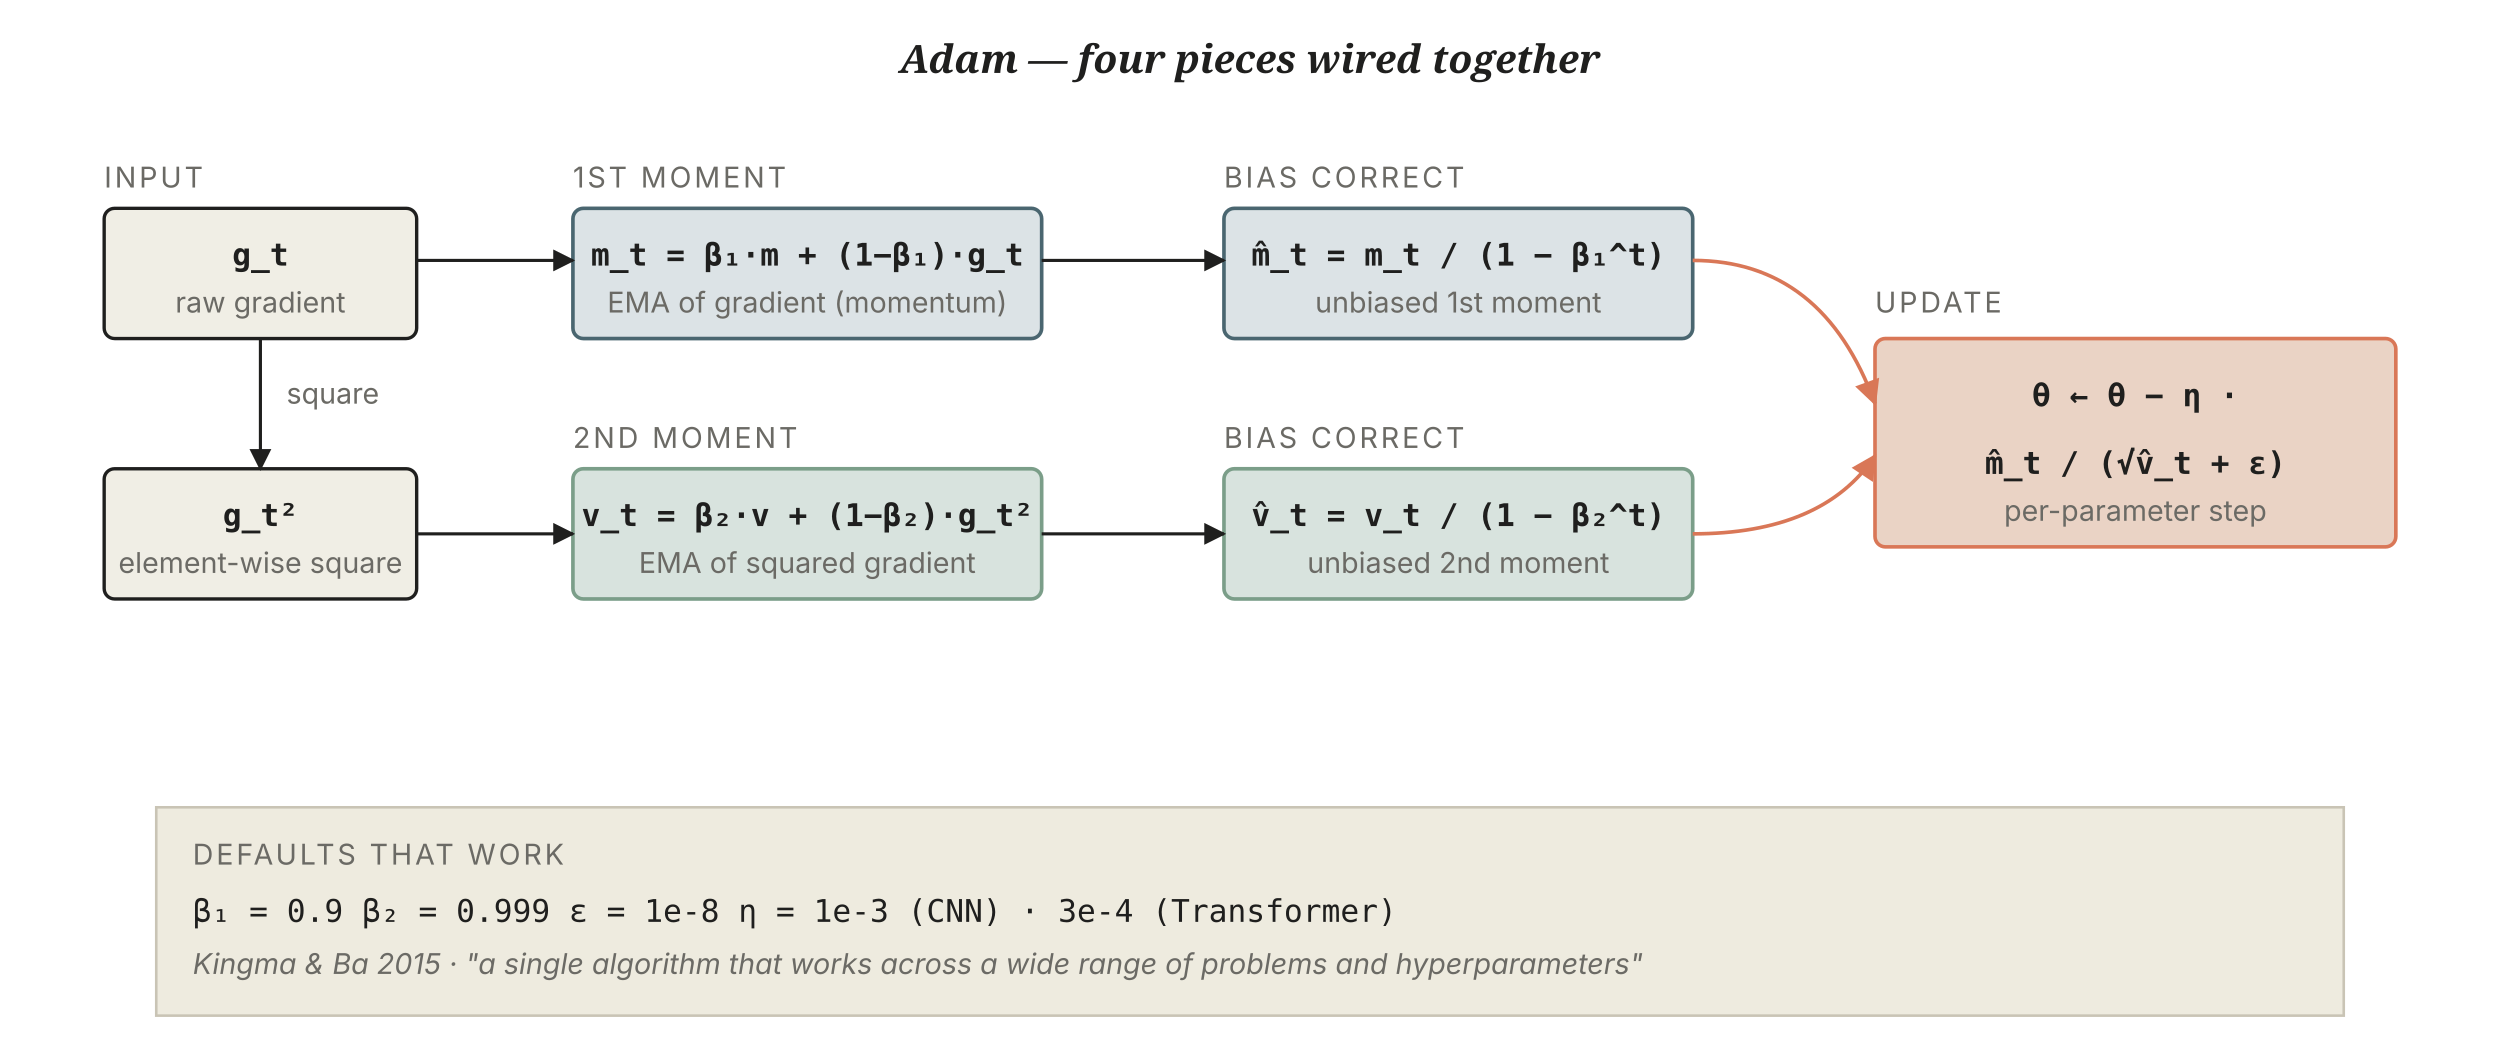
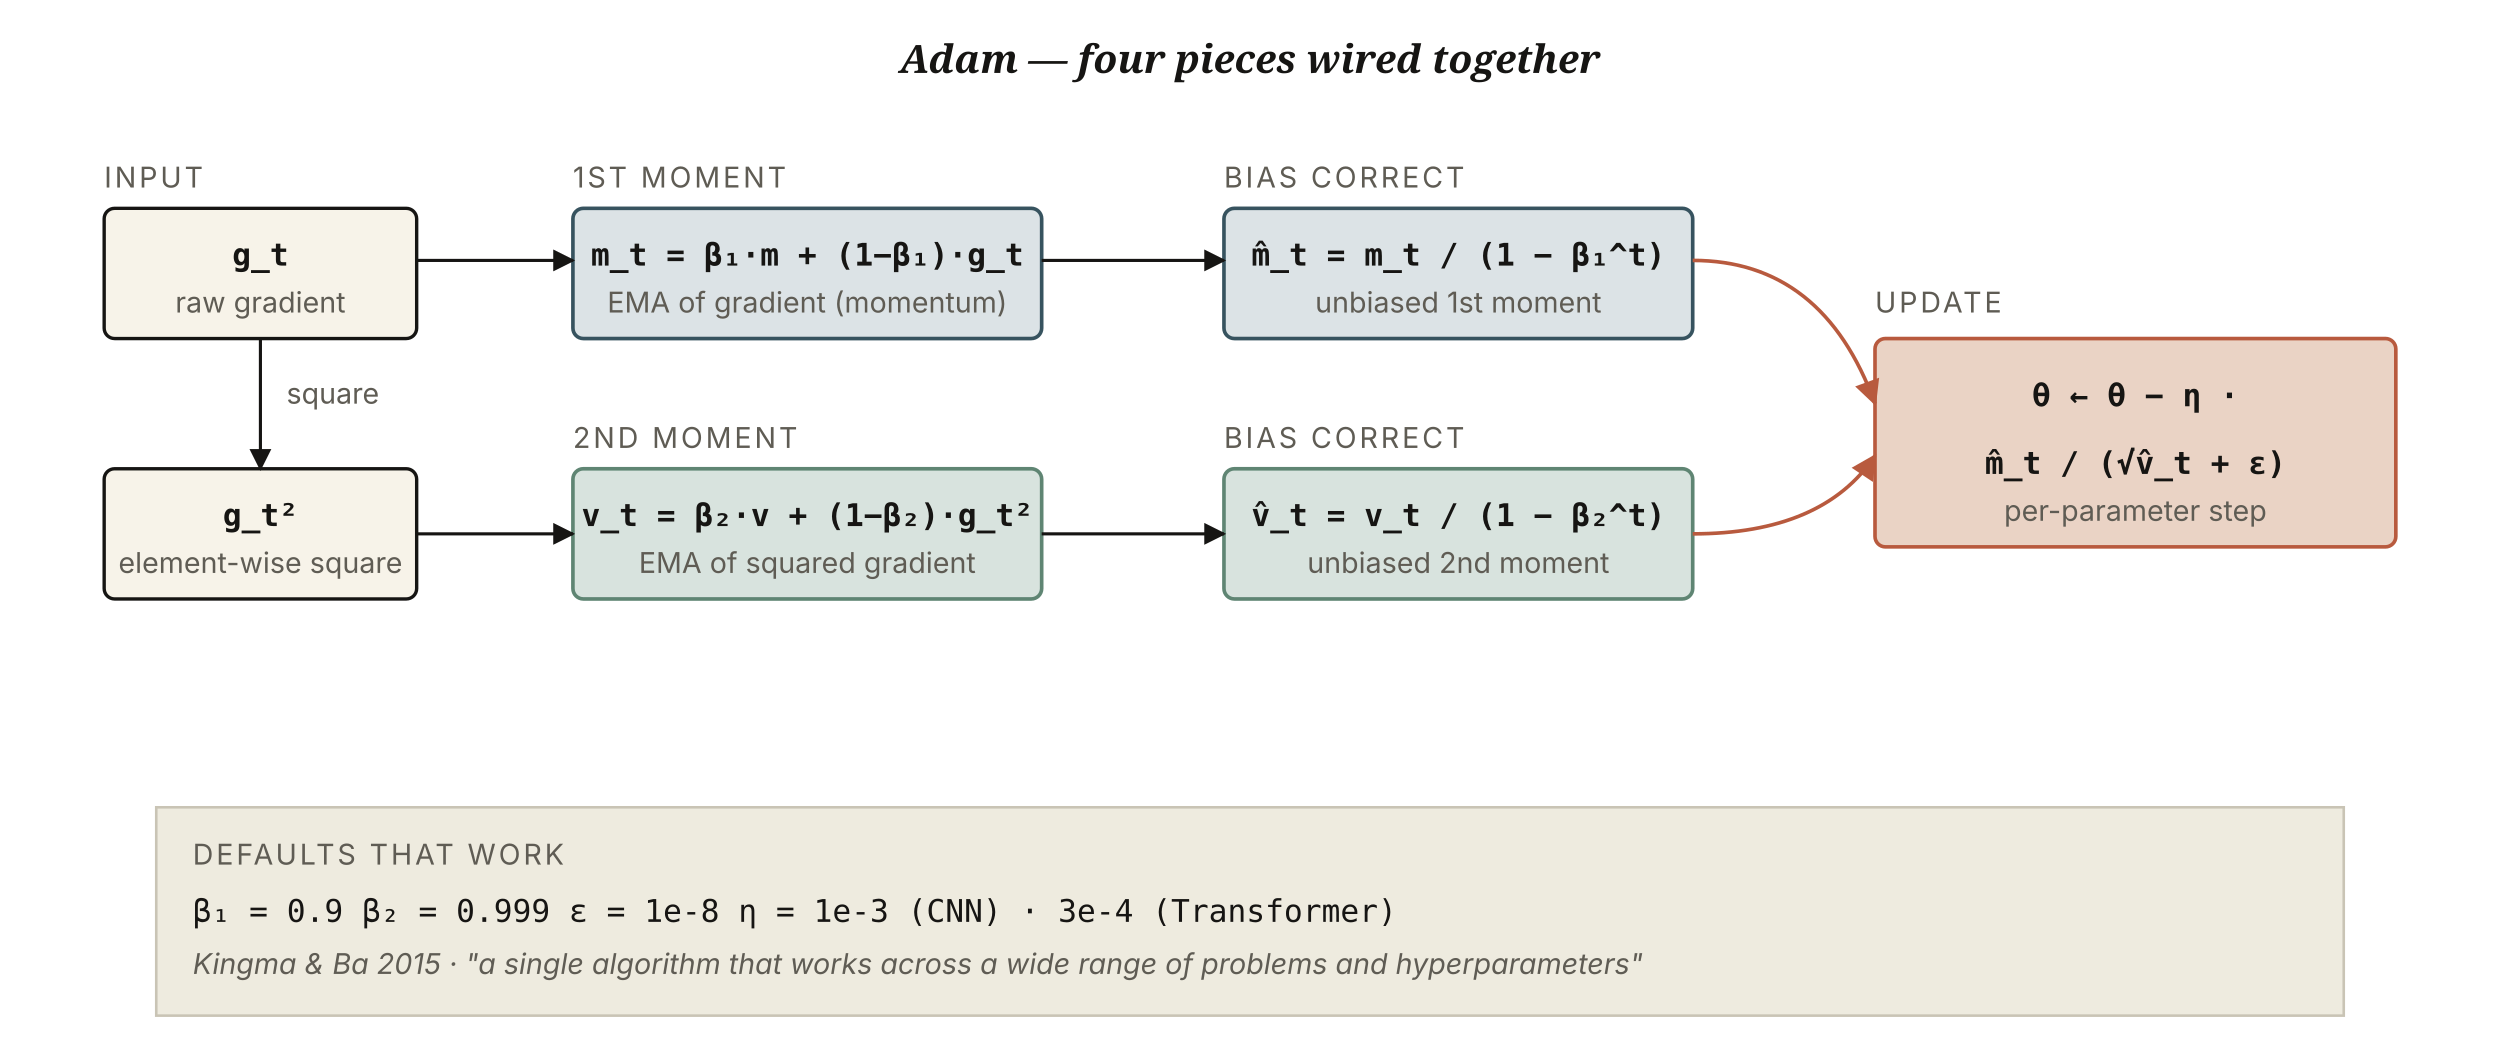
- <svg xmlns="http://www.w3.org/2000/svg" viewBox="0 0 960 400" font-family="Fraunces, Georgia, serif">
+ <svg xmlns="http://www.w3.org/2000/svg" viewBox="0 0 960 400" font-family="EB Garamond, Georgia, serif">
  <defs>
    <style>
-       .box   { fill:#F0EEE5; stroke:#1F1F1E; stroke-width:1.3; rx:4; ry:4; }
-       .box-m { fill:#DCE3E6; stroke:#4A6670; stroke-width:1.4; rx:4; ry:4; }
-       .box-v { fill:#D8E3DE; stroke:#7B9E89; stroke-width:1.4; rx:4; ry:4; }
-       .box-u { fill:#EAD3C5; stroke:#D97757; stroke-width:1.4; rx:4; ry:4; }
-       .ink   { stroke:#1F1F1E; fill:none; stroke-width:1.2; }
-       .acc   { stroke:#D97757; fill:none; stroke-width:1.4; }
-       .mono  { font-family:'JetBrains Mono', monospace; font-size:12px; fill:#1F1F1E; }
-       .mono-b{ font-family:'JetBrains Mono', monospace; font-size:12px; fill:#1F1F1E; font-weight:600; }
-       .mut   { fill:#6B6A65; font-size:11px; font-family:Inter, sans-serif; }
-       .ttl   { fill:#1F1F1E; font-size:15px; font-weight:600; font-style:italic; }
-       .tag   { fill:#6B6A65; font-size:11px; letter-spacing:0.1em; text-transform:uppercase; font-family:Inter, sans-serif; }
+       .box   { fill:#F7F3E9; stroke:#161513; stroke-width:1.3; rx:4; ry:4; }
+       .box-m { fill:#DCE3E6; stroke:#37535F; stroke-width:1.4; rx:4; ry:4; }
+       .box-v { fill:#D8E3DE; stroke:#5F8573; stroke-width:1.4; rx:4; ry:4; }
+       .box-u { fill:#EAD3C5; stroke:#B85A3E; stroke-width:1.4; rx:4; ry:4; }
+       .ink   { stroke:#161513; fill:none; stroke-width:1.2; }
+       .acc   { stroke:#B85A3E; fill:none; stroke-width:1.4; }
+       .mono  { font-family:'JetBrains Mono', monospace; font-size:12px; fill:#161513; }
+       .mono-b{ font-family:'JetBrains Mono', monospace; font-size:12px; fill:#161513; font-weight:600; }
+       .mut   { fill:#5F5C54; font-size:11px; font-family:Inter, sans-serif; }
+       .ttl   { fill:#161513; font-size:15px; font-weight:600; font-style:italic; }
+       .tag   { fill:#5F5C54; font-size:11px; letter-spacing:0.1em; text-transform:uppercase; font-family:Inter, sans-serif; }
    </style>
    <marker id="ac-a" viewBox="0 0 10 10" refX="9" refY="5" markerWidth="7" markerHeight="7" orient="auto">
-       <path d="M0,0 L10,5 L0,10 z" fill="#1F1F1E" />
+       <path d="M0,0 L10,5 L0,10 z" fill="#161513" />
    </marker>
    <marker id="ac-b" viewBox="0 0 10 10" refX="9" refY="5" markerWidth="7" markerHeight="7" orient="auto">
-       <path d="M0,0 L10,5 L0,10 z" fill="#D97757" />
+       <path d="M0,0 L10,5 L0,10 z" fill="#B85A3E" />
    </marker>
  </defs>
  <text x="480" y="28" text-anchor="middle" class="ttl">Adam — four pieces wired together</text>
  <g transform="translate(40, 80)">
    <text x="0" y="-8" class="tag">INPUT</text>
    <rect class="box" x="0" y="0" width="120" height="50" />
    <text x="60" y="22" text-anchor="middle" class="mono-b">g_t</text>
    <text x="60" y="40" text-anchor="middle" class="mut">raw gradient</text>
  </g>
  <g transform="translate(40, 180)">
    <rect class="box" x="0" y="0" width="120" height="50" />
    <text x="60" y="22" text-anchor="middle" class="mono-b">g_t²</text>
    <text x="60" y="40" text-anchor="middle" class="mut">element-wise square</text>
  </g>
  <line x1="100" y1="130" x2="100" y2="180" class="ink" marker-end="url(#ac-a)" />
  <text x="110" y="155" class="mut">square</text>
  <g transform="translate(220, 80)">
-     <text x="0" y="-8" class="tag" fill="#4A6670">1ST MOMENT</text>
+     <text x="0" y="-8" class="tag" fill="#37535F">1ST MOMENT</text>
    <rect class="box-m" x="0" y="0" width="180" height="50" />
-     <text x="90" y="22" text-anchor="middle" class="mono-b" fill="#4A6670">m_t = β₁·m + (1−β₁)·g_t</text>
-     <text x="90" y="40" text-anchor="middle" class="mut" fill="#4A6670">EMA of gradient (momentum)</text>
+     <text x="90" y="22" text-anchor="middle" class="mono-b" fill="#37535F">m_t = β₁·m + (1−β₁)·g_t</text>
+     <text x="90" y="40" text-anchor="middle" class="mut" fill="#37535F">EMA of gradient (momentum)</text>
  </g>
  <g transform="translate(220, 180)">
-     <text x="0" y="-8" class="tag" fill="#7B9E89">2ND MOMENT</text>
+     <text x="0" y="-8" class="tag" fill="#5F8573">2ND MOMENT</text>
    <rect class="box-v" x="0" y="0" width="180" height="50" />
-     <text x="90" y="22" text-anchor="middle" class="mono-b" fill="#7B9E89">v_t = β₂·v + (1−β₂)·g_t²</text>
-     <text x="90" y="40" text-anchor="middle" class="mut" fill="#7B9E89">EMA of squared gradient</text>
+     <text x="90" y="22" text-anchor="middle" class="mono-b" fill="#5F8573">v_t = β₂·v + (1−β₂)·g_t²</text>
+     <text x="90" y="40" text-anchor="middle" class="mut" fill="#5F8573">EMA of squared gradient</text>
  </g>
  <line x1="160" y1="100" x2="220" y2="100" class="ink" marker-end="url(#ac-a)" />
  <line x1="160" y1="205" x2="220" y2="205" class="ink" marker-end="url(#ac-a)" />
  <g transform="translate(470, 80)">
    <text x="0" y="-8" class="tag">BIAS CORRECT</text>
    <rect class="box-m" x="0" y="0" width="180" height="50" />
-     <text x="90" y="22" text-anchor="middle" class="mono-b" fill="#4A6670">m̂_t = m_t / (1 − β₁^t)</text>
-     <text x="90" y="40" text-anchor="middle" class="mut" fill="#4A6670">unbiased 1st moment</text>
+     <text x="90" y="22" text-anchor="middle" class="mono-b" fill="#37535F">m̂_t = m_t / (1 − β₁^t)</text>
+     <text x="90" y="40" text-anchor="middle" class="mut" fill="#37535F">unbiased 1st moment</text>
  </g>
  <g transform="translate(470, 180)">
    <text x="0" y="-8" class="tag">BIAS CORRECT</text>
    <rect class="box-v" x="0" y="0" width="180" height="50" />
-     <text x="90" y="22" text-anchor="middle" class="mono-b" fill="#7B9E89">v̂_t = v_t / (1 − β₂^t)</text>
-     <text x="90" y="40" text-anchor="middle" class="mut" fill="#7B9E89">unbiased 2nd moment</text>
+     <text x="90" y="22" text-anchor="middle" class="mono-b" fill="#5F8573">v̂_t = v_t / (1 − β₂^t)</text>
+     <text x="90" y="40" text-anchor="middle" class="mut" fill="#5F8573">unbiased 2nd moment</text>
  </g>
  <line x1="400" y1="100" x2="470" y2="100" class="ink" marker-end="url(#ac-a)" />
  <line x1="400" y1="205" x2="470" y2="205" class="ink" marker-end="url(#ac-a)" />
  <g transform="translate(720, 130)">
-     <text x="0" y="-10" class="tag" fill="#D97757">UPDATE</text>
+     <text x="0" y="-10" class="tag" fill="#B85A3E">UPDATE</text>
    <rect class="box-u" x="0" y="0" width="200" height="80" />
-     <text x="100" y="26" text-anchor="middle" class="mono-b" fill="#D97757">θ ← θ − η ·</text>
-     <text x="100" y="52" text-anchor="middle" class="mono-b" fill="#D97757">m̂_t / (√v̂_t + ε)</text>
-     <text x="100" y="70" text-anchor="middle" class="mut" fill="#D97757">per-parameter step</text>
+     <text x="100" y="26" text-anchor="middle" class="mono-b" fill="#B85A3E">θ ← θ − η ·</text>
+     <text x="100" y="52" text-anchor="middle" class="mono-b" fill="#B85A3E">m̂_t / (√v̂_t + ε)</text>
+     <text x="100" y="70" text-anchor="middle" class="mut" fill="#B85A3E">per-parameter step</text>
  </g>
  <path class="acc" d="M 650 100 Q 700 100 720 155" marker-end="url(#ac-b)" />
  <path class="acc" d="M 650 205 Q 700 205 720 175" marker-end="url(#ac-b)" />
  <g transform="translate(60, 310)">
    <rect x="0" y="0" width="840" height="80" fill="#EEEBDF" stroke="#C9C4B5" />
    <text x="14" y="22" class="tag">DEFAULTS THAT WORK</text>
    <text x="14" y="44" class="mono">β₁ = 0.9      β₂ = 0.999      ε = 1e-8      η = 1e-3 (CNN) · 3e-4 (Transformer)</text>
    <text x="14" y="64" class="mut" font-style="italic">Kingma &amp; Ba 2015 · "a single algorithm that works across a wide range of problems and hyperparameters"</text>
  </g>
</svg>
